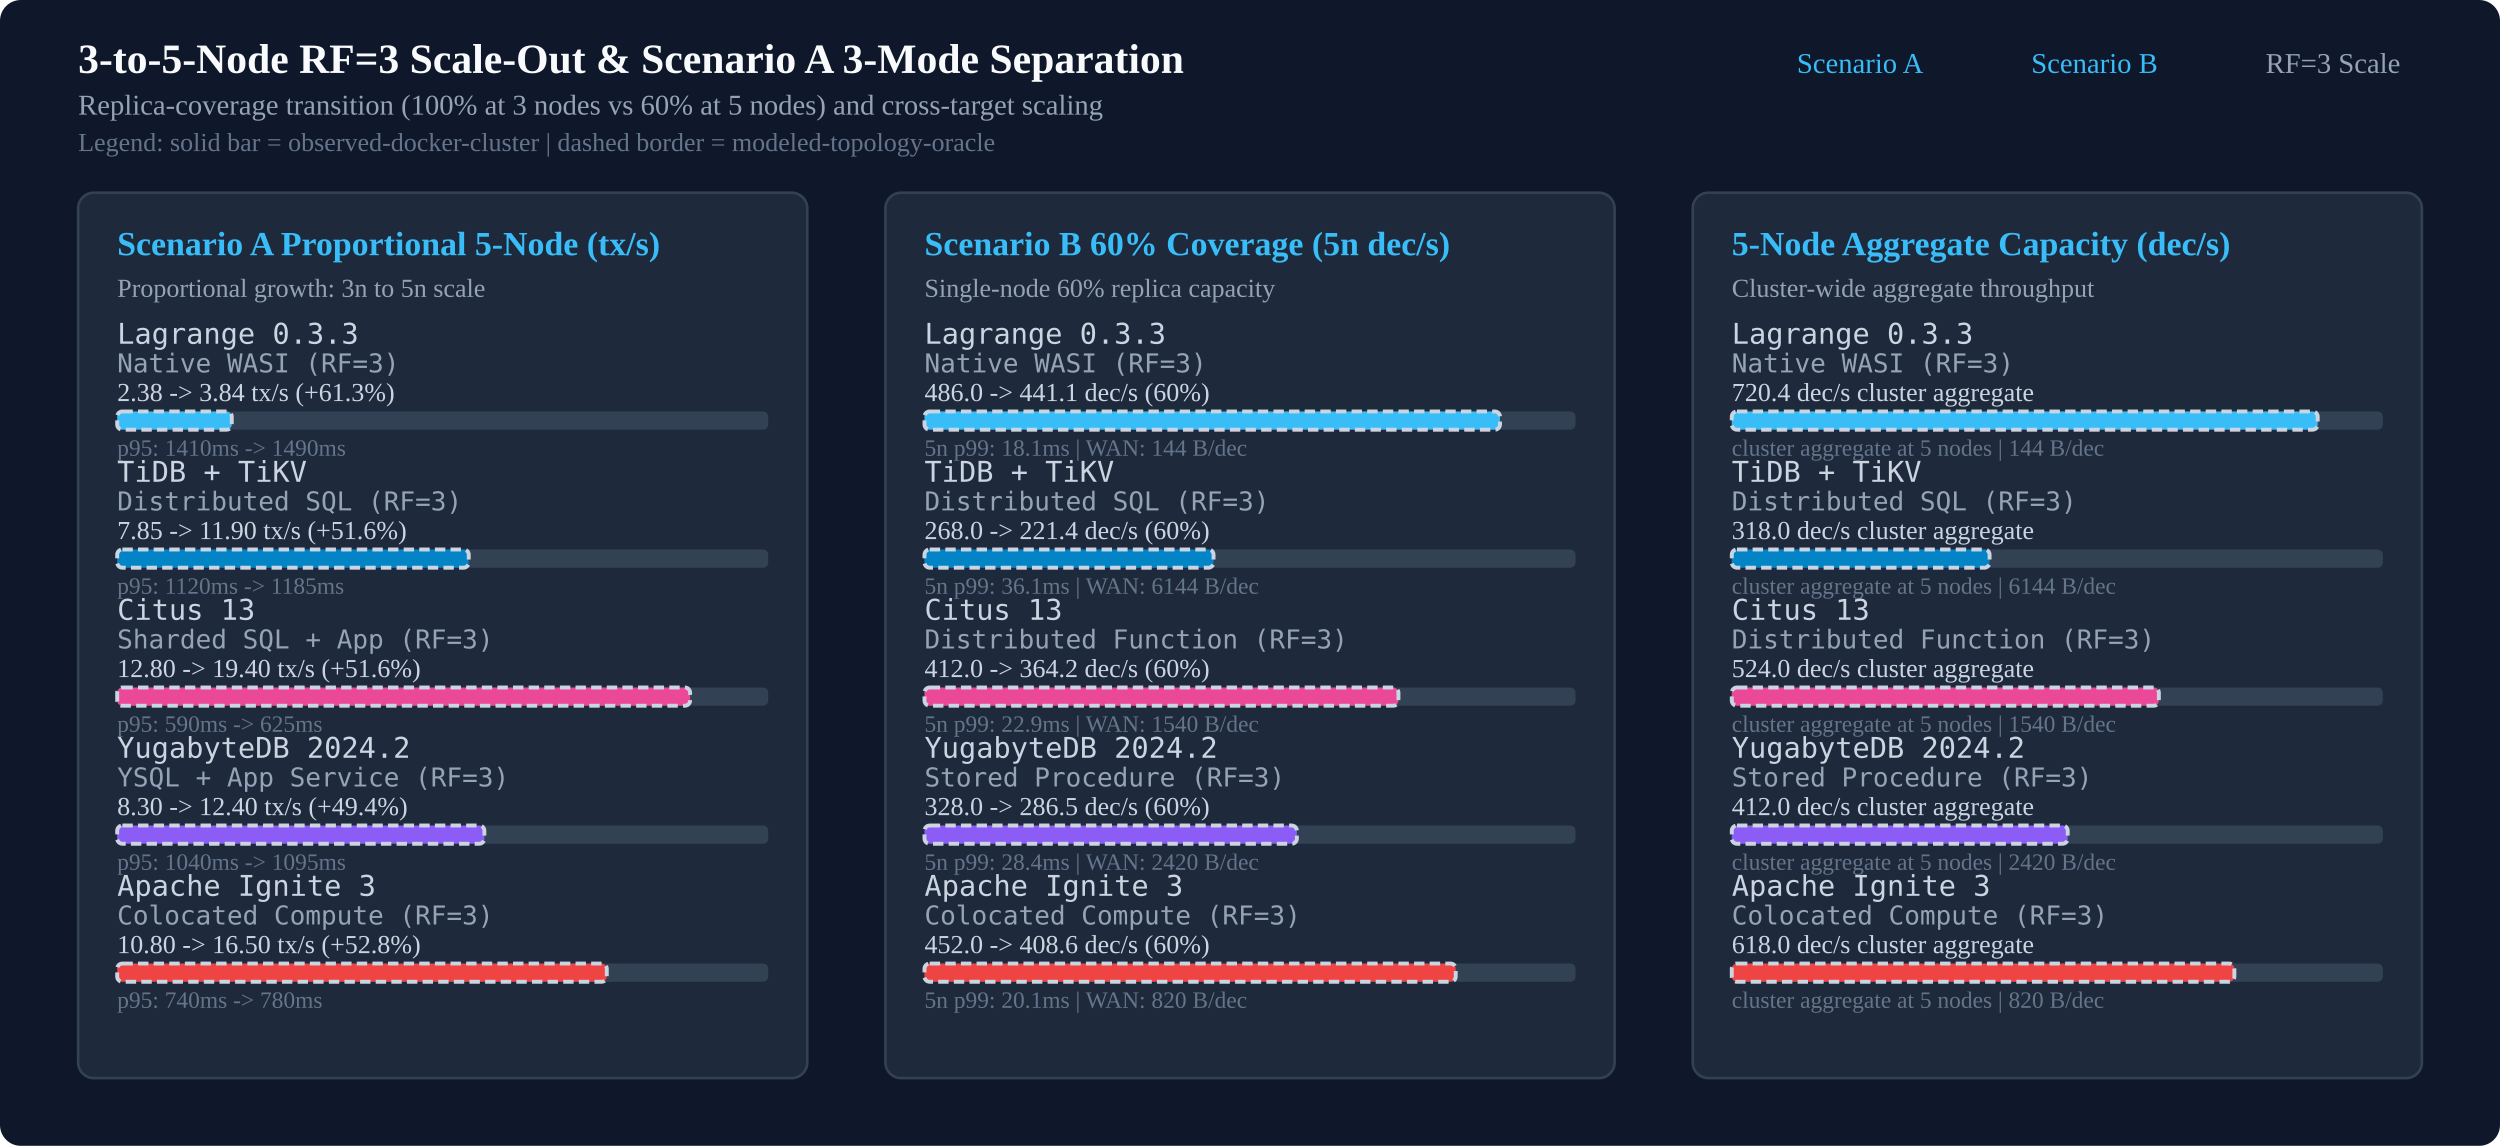
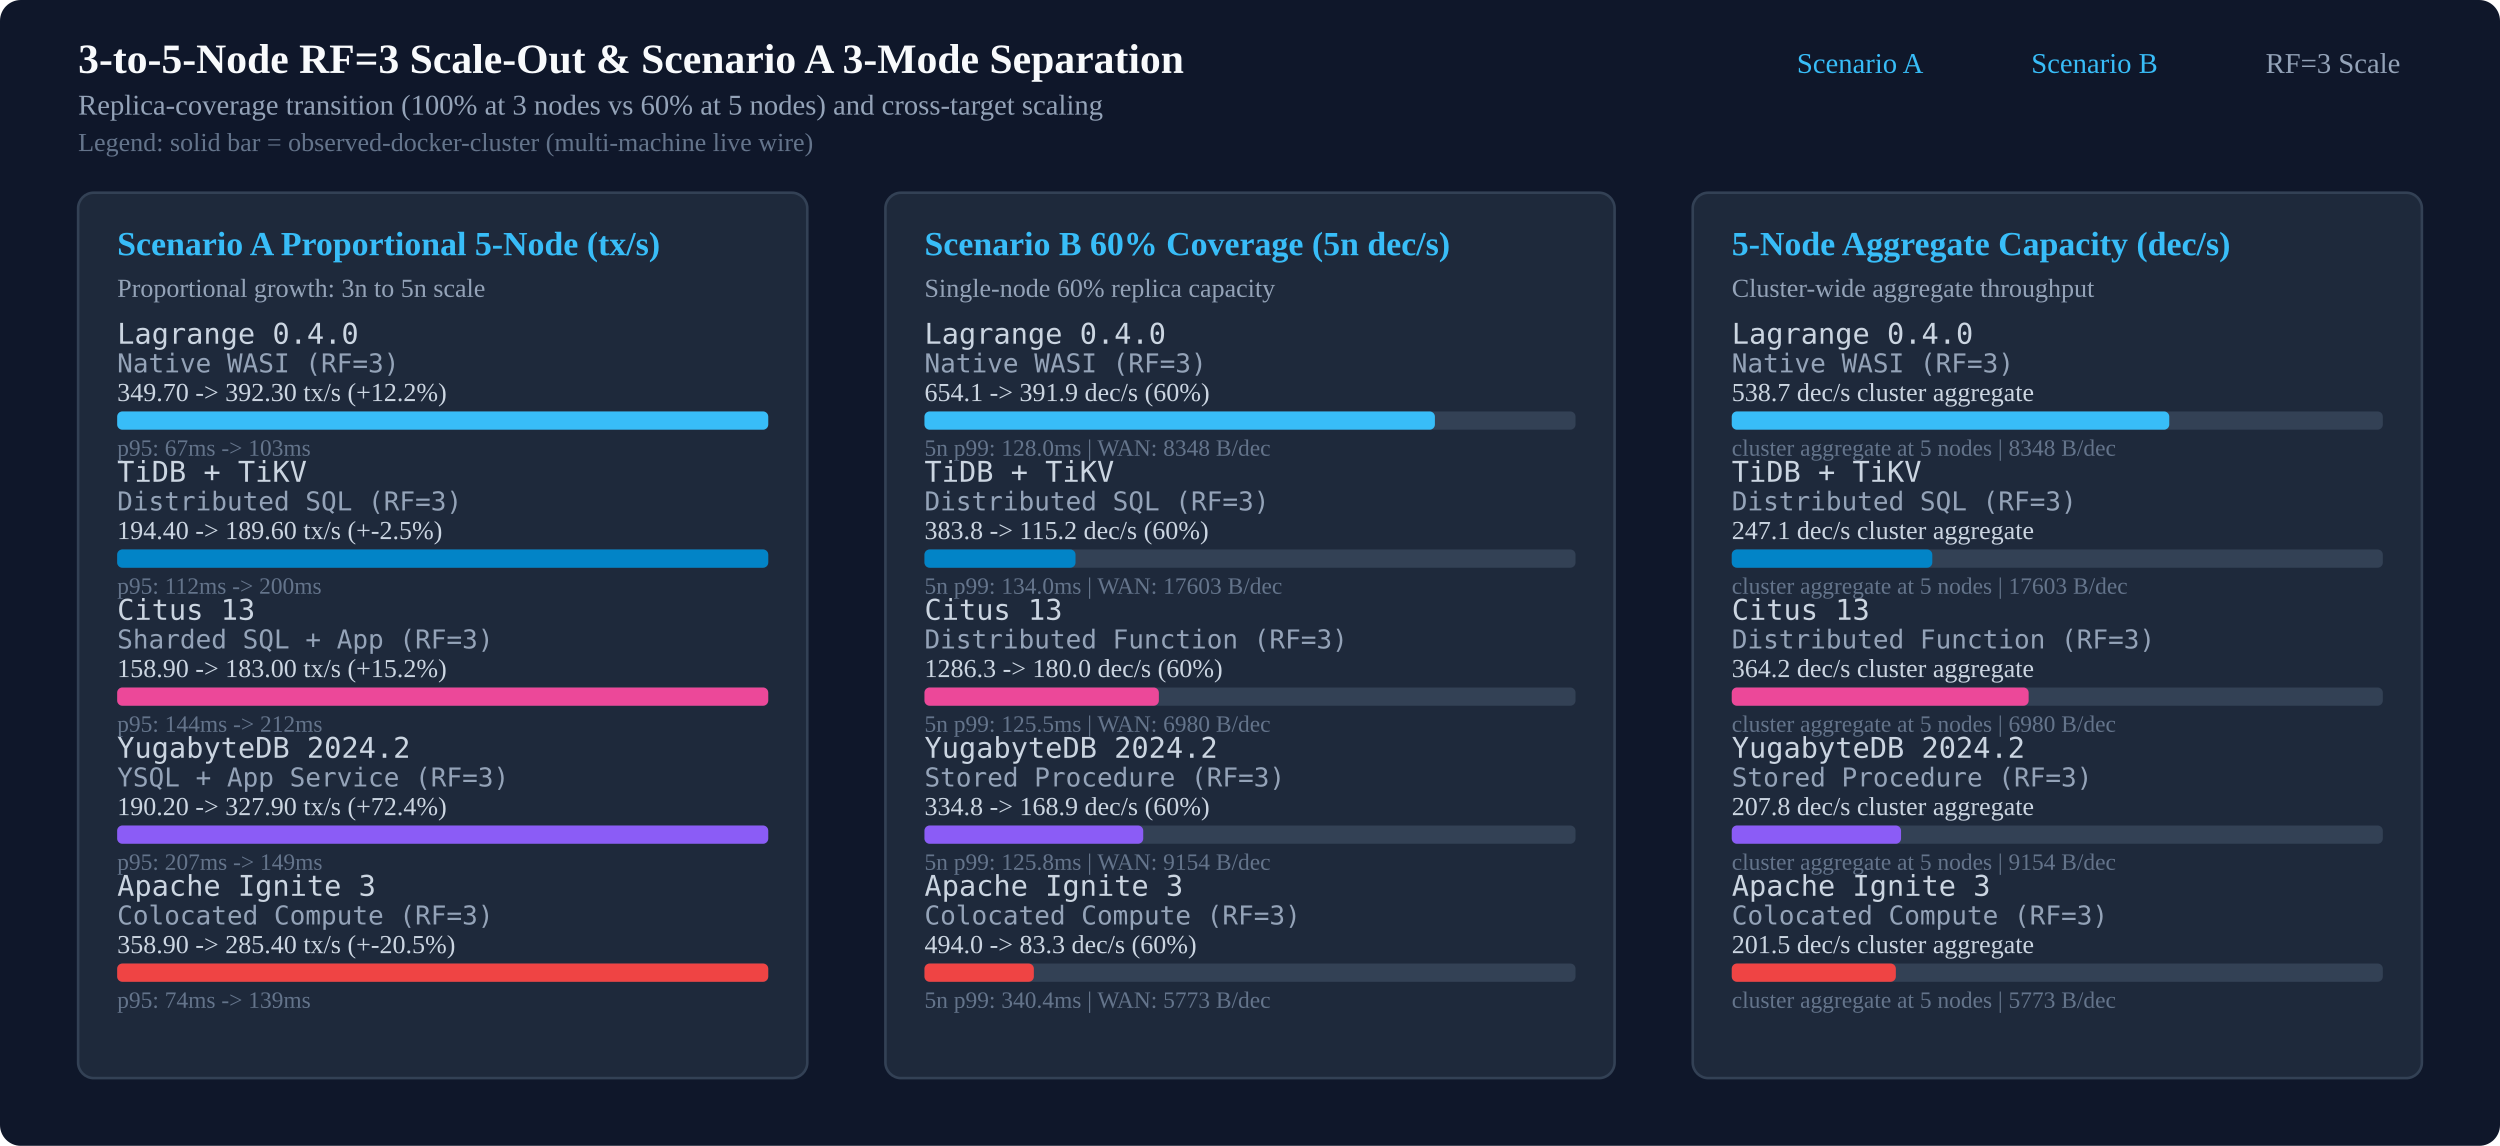
<svg xmlns="http://www.w3.org/2000/svg" viewBox="0 0 960 440" width="960" height="440">
  <rect width="960" height="440" fill="#0f172a" rx="8" />
  <text x="30" y="28" fill="#f8fafc" font-size="16" font-weight="bold">3-to-5-Node RF=3 Scale-Out &amp; Scenario A 3-Mode Separation</text>
  <text x="30" y="44" fill="#94a3b8" font-size="11">Replica-coverage transition (100% at 3 nodes vs 60% at 5 nodes) and cross-target scaling</text>
-   <text x="30" y="58" fill="#64748b" font-size="10">Legend: solid bar = observed-docker-cluster | dashed border = modeled-topology-oracle</text>
+   <text x="30" y="58" fill="#64748b" font-size="10">Legend: solid bar = observed-docker-cluster (multi-machine live wire)</text>
  <a href="tidb-reference-scenarios.md#scenario-a-tidb-oltp-baseline">
    <text x="690" y="28" fill="#38bdf8" font-size="11">Scenario A</text>
  </a>
  <a href="tidb-reference-scenarios.md#scenario-b-tidb-distributed-risk-decision">
    <text x="780" y="28" fill="#38bdf8" font-size="11">Scenario B</text>
  </a>
  <text x="870" y="28" fill="#94a3b8" font-size="11">RF=3 Scale</text>
  <rect x="30" y="74" width="280" height="340" fill="#1e293b" rx="6" stroke="#334155" />
  <a href="tidb-reference-scenarios.md#scenario-a-tidb-oltp-baseline">
    <text x="45" y="98" fill="#38bdf8" font-size="13" font-weight="bold">Scenario A Proportional 5-Node (tx/s)</text>
  </a>
  <text x="45" y="114" fill="#94a3b8" font-size="10">Proportional growth: 3n to 5n scale</text>
  <rect x="340" y="74" width="280" height="340" fill="#1e293b" rx="6" stroke="#334155" />
  <a href="tidb-reference-scenarios.md#scenario-b-tidb-distributed-risk-decision">
    <text x="355" y="98" fill="#38bdf8" font-size="13" font-weight="bold">Scenario B 60% Coverage (5n dec/s)</text>
  </a>
  <text x="355" y="114" fill="#94a3b8" font-size="10">Single-node 60% replica capacity</text>
  <rect x="650" y="74" width="280" height="340" fill="#1e293b" rx="6" stroke="#334155" />
  <a href="tidb-reference-scenarios.md#scenario-b-tidb-distributed-risk-decision">
    <text x="665" y="98" fill="#38bdf8" font-size="13" font-weight="bold">5-Node Aggregate Capacity (dec/s)</text>
  </a>
  <text x="665" y="114" fill="#94a3b8" font-size="10">Cluster-wide aggregate throughput</text>
-   <text x="45" y="132" fill="#cbd5e1" font-size="11" font-family="monospace">Lagrange 0.3.3</text>
+   <text x="45" y="132" fill="#cbd5e1" font-size="11" font-family="monospace">Lagrange 0.4.0</text>
  <text x="45" y="143" fill="#94a3b8" font-size="10" font-family="monospace">Native WASI (RF=3)</text>
-   <text x="45" y="154" fill="#cbd5e1" font-size="10">2.38 -&gt; 3.84 tx/s (+61.3%)</text>
+   <text x="45" y="154" fill="#cbd5e1" font-size="10">349.70 -&gt; 392.30 tx/s (+12.2%)</text>
  <rect x="45" y="158" width="250" height="7" fill="#334155" rx="2" />
-   <rect x="45" y="158" width="44" height="7" fill="#38bdf8" rx="2" stroke="#cbd5e1" stroke-width="1.5" stroke-dasharray="4,2" />
-   <text x="45" y="175" fill="#64748b" font-size="9">p95: 1410ms -&gt; 1490ms</text>
+   <rect x="45" y="158" width="250" height="7" fill="#38bdf8" rx="2" />
+   <text x="45" y="175" fill="#64748b" font-size="9">p95: 67ms -&gt; 103ms</text>
  <text x="45" y="185" fill="#cbd5e1" font-size="11" font-family="monospace">TiDB + TiKV</text>
  <text x="45" y="196" fill="#94a3b8" font-size="10" font-family="monospace">Distributed SQL (RF=3)</text>
-   <text x="45" y="207" fill="#cbd5e1" font-size="10">7.85 -&gt; 11.90 tx/s (+51.6%)</text>
+   <text x="45" y="207" fill="#cbd5e1" font-size="10">194.40 -&gt; 189.60 tx/s (+-2.5%)</text>
  <rect x="45" y="211" width="250" height="7" fill="#334155" rx="2" />
-   <rect x="45" y="211" width="135" height="7" fill="#0284c7" rx="2" stroke="#cbd5e1" stroke-width="1.5" stroke-dasharray="4,2" />
-   <text x="45" y="228" fill="#64748b" font-size="9">p95: 1120ms -&gt; 1185ms</text>
+   <rect x="45" y="211" width="250" height="7" fill="#0284c7" rx="2" />
+   <text x="45" y="228" fill="#64748b" font-size="9">p95: 112ms -&gt; 200ms</text>
  <text x="45" y="238" fill="#cbd5e1" font-size="11" font-family="monospace">Citus 13</text>
  <text x="45" y="249" fill="#94a3b8" font-size="10" font-family="monospace">Sharded SQL + App (RF=3)</text>
-   <text x="45" y="260" fill="#cbd5e1" font-size="10">12.80 -&gt; 19.40 tx/s (+51.6%)</text>
+   <text x="45" y="260" fill="#cbd5e1" font-size="10">158.90 -&gt; 183.00 tx/s (+15.2%)</text>
  <rect x="45" y="264" width="250" height="7" fill="#334155" rx="2" />
-   <rect x="45" y="264" width="220" height="7" fill="#ec4899" rx="2" stroke="#cbd5e1" stroke-width="1.5" stroke-dasharray="4,2" />
-   <text x="45" y="281" fill="#64748b" font-size="9">p95: 590ms -&gt; 625ms</text>
+   <rect x="45" y="264" width="250" height="7" fill="#ec4899" rx="2" />
+   <text x="45" y="281" fill="#64748b" font-size="9">p95: 144ms -&gt; 212ms</text>
  <text x="45" y="291" fill="#cbd5e1" font-size="11" font-family="monospace">YugabyteDB 2024.2</text>
  <text x="45" y="302" fill="#94a3b8" font-size="10" font-family="monospace">YSQL + App Service (RF=3)</text>
-   <text x="45" y="313" fill="#cbd5e1" font-size="10">8.30 -&gt; 12.40 tx/s (+49.4%)</text>
+   <text x="45" y="313" fill="#cbd5e1" font-size="10">190.20 -&gt; 327.90 tx/s (+72.4%)</text>
  <rect x="45" y="317" width="250" height="7" fill="#334155" rx="2" />
-   <rect x="45" y="317" width="141" height="7" fill="#8b5cf6" rx="2" stroke="#cbd5e1" stroke-width="1.5" stroke-dasharray="4,2" />
-   <text x="45" y="334" fill="#64748b" font-size="9">p95: 1040ms -&gt; 1095ms</text>
+   <rect x="45" y="317" width="250" height="7" fill="#8b5cf6" rx="2" />
+   <text x="45" y="334" fill="#64748b" font-size="9">p95: 207ms -&gt; 149ms</text>
  <text x="45" y="344" fill="#cbd5e1" font-size="11" font-family="monospace">Apache Ignite 3</text>
  <text x="45" y="355" fill="#94a3b8" font-size="10" font-family="monospace">Colocated Compute (RF=3)</text>
-   <text x="45" y="366" fill="#cbd5e1" font-size="10">10.80 -&gt; 16.50 tx/s (+52.8%)</text>
+   <text x="45" y="366" fill="#cbd5e1" font-size="10">358.90 -&gt; 285.40 tx/s (+-20.5%)</text>
  <rect x="45" y="370" width="250" height="7" fill="#334155" rx="2" />
-   <rect x="45" y="370" width="188" height="7" fill="#ef4444" rx="2" stroke="#cbd5e1" stroke-width="1.5" stroke-dasharray="4,2" />
-   <text x="45" y="387" fill="#64748b" font-size="9">p95: 740ms -&gt; 780ms</text>
-   <text x="355" y="132" fill="#cbd5e1" font-size="11" font-family="monospace">Lagrange 0.3.3</text>
+   <rect x="45" y="370" width="250" height="7" fill="#ef4444" rx="2" />
+   <text x="45" y="387" fill="#64748b" font-size="9">p95: 74ms -&gt; 139ms</text>
+   <text x="355" y="132" fill="#cbd5e1" font-size="11" font-family="monospace">Lagrange 0.4.0</text>
  <text x="355" y="143" fill="#94a3b8" font-size="10" font-family="monospace">Native WASI (RF=3)</text>
-   <text x="355" y="154" fill="#cbd5e1" font-size="10">486.0 -&gt; 441.1 dec/s (60%)</text>
+   <text x="355" y="154" fill="#cbd5e1" font-size="10">654.1 -&gt; 391.9 dec/s (60%)</text>
  <rect x="355" y="158" width="250" height="7" fill="#334155" rx="2" />
-   <rect x="355" y="158" width="221" height="7" fill="#38bdf8" rx="2" stroke="#cbd5e1" stroke-width="1.5" stroke-dasharray="4,2" />
-   <text x="355" y="175" fill="#64748b" font-size="9">5n p99: 18.1ms | WAN: 144 B/dec</text>
+   <rect x="355" y="158" width="196" height="7" fill="#38bdf8" rx="2" />
+   <text x="355" y="175" fill="#64748b" font-size="9">5n p99: 128.0ms | WAN: 8348 B/dec</text>
  <text x="355" y="185" fill="#cbd5e1" font-size="11" font-family="monospace">TiDB + TiKV</text>
  <text x="355" y="196" fill="#94a3b8" font-size="10" font-family="monospace">Distributed SQL (RF=3)</text>
-   <text x="355" y="207" fill="#cbd5e1" font-size="10">268.0 -&gt; 221.4 dec/s (60%)</text>
+   <text x="355" y="207" fill="#cbd5e1" font-size="10">383.8 -&gt; 115.2 dec/s (60%)</text>
  <rect x="355" y="211" width="250" height="7" fill="#334155" rx="2" />
-   <rect x="355" y="211" width="111" height="7" fill="#0284c7" rx="2" stroke="#cbd5e1" stroke-width="1.5" stroke-dasharray="4,2" />
-   <text x="355" y="228" fill="#64748b" font-size="9">5n p99: 36.1ms | WAN: 6144 B/dec</text>
+   <rect x="355" y="211" width="58" height="7" fill="#0284c7" rx="2" />
+   <text x="355" y="228" fill="#64748b" font-size="9">5n p99: 134.0ms | WAN: 17603 B/dec</text>
  <text x="355" y="238" fill="#cbd5e1" font-size="11" font-family="monospace">Citus 13</text>
  <text x="355" y="249" fill="#94a3b8" font-size="10" font-family="monospace">Distributed Function (RF=3)</text>
-   <text x="355" y="260" fill="#cbd5e1" font-size="10">412.0 -&gt; 364.2 dec/s (60%)</text>
+   <text x="355" y="260" fill="#cbd5e1" font-size="10">1286.3 -&gt; 180.0 dec/s (60%)</text>
  <rect x="355" y="264" width="250" height="7" fill="#334155" rx="2" />
-   <rect x="355" y="264" width="182" height="7" fill="#ec4899" rx="2" stroke="#cbd5e1" stroke-width="1.5" stroke-dasharray="4,2" />
-   <text x="355" y="281" fill="#64748b" font-size="9">5n p99: 22.9ms | WAN: 1540 B/dec</text>
+   <rect x="355" y="264" width="90" height="7" fill="#ec4899" rx="2" />
+   <text x="355" y="281" fill="#64748b" font-size="9">5n p99: 125.5ms | WAN: 6980 B/dec</text>
  <text x="355" y="291" fill="#cbd5e1" font-size="11" font-family="monospace">YugabyteDB 2024.2</text>
  <text x="355" y="302" fill="#94a3b8" font-size="10" font-family="monospace">Stored Procedure (RF=3)</text>
-   <text x="355" y="313" fill="#cbd5e1" font-size="10">328.0 -&gt; 286.5 dec/s (60%)</text>
+   <text x="355" y="313" fill="#cbd5e1" font-size="10">334.8 -&gt; 168.9 dec/s (60%)</text>
  <rect x="355" y="317" width="250" height="7" fill="#334155" rx="2" />
-   <rect x="355" y="317" width="143" height="7" fill="#8b5cf6" rx="2" stroke="#cbd5e1" stroke-width="1.5" stroke-dasharray="4,2" />
-   <text x="355" y="334" fill="#64748b" font-size="9">5n p99: 28.4ms | WAN: 2420 B/dec</text>
+   <rect x="355" y="317" width="84" height="7" fill="#8b5cf6" rx="2" />
+   <text x="355" y="334" fill="#64748b" font-size="9">5n p99: 125.8ms | WAN: 9154 B/dec</text>
  <text x="355" y="344" fill="#cbd5e1" font-size="11" font-family="monospace">Apache Ignite 3</text>
  <text x="355" y="355" fill="#94a3b8" font-size="10" font-family="monospace">Colocated Compute (RF=3)</text>
-   <text x="355" y="366" fill="#cbd5e1" font-size="10">452.0 -&gt; 408.6 dec/s (60%)</text>
+   <text x="355" y="366" fill="#cbd5e1" font-size="10">494.0 -&gt; 83.3 dec/s (60%)</text>
  <rect x="355" y="370" width="250" height="7" fill="#334155" rx="2" />
-   <rect x="355" y="370" width="204" height="7" fill="#ef4444" rx="2" stroke="#cbd5e1" stroke-width="1.5" stroke-dasharray="4,2" />
-   <text x="355" y="387" fill="#64748b" font-size="9">5n p99: 20.1ms | WAN: 820 B/dec</text>
-   <text x="665" y="132" fill="#cbd5e1" font-size="11" font-family="monospace">Lagrange 0.3.3</text>
+   <rect x="355" y="370" width="42" height="7" fill="#ef4444" rx="2" />
+   <text x="355" y="387" fill="#64748b" font-size="9">5n p99: 340.4ms | WAN: 5773 B/dec</text>
+   <text x="665" y="132" fill="#cbd5e1" font-size="11" font-family="monospace">Lagrange 0.4.0</text>
  <text x="665" y="143" fill="#94a3b8" font-size="10" font-family="monospace">Native WASI (RF=3)</text>
-   <text x="665" y="154" fill="#cbd5e1" font-size="10">720.4 dec/s cluster aggregate</text>
+   <text x="665" y="154" fill="#cbd5e1" font-size="10">538.7 dec/s cluster aggregate</text>
  <rect x="665" y="158" width="250" height="7" fill="#334155" rx="2" />
-   <rect x="665" y="158" width="225" height="7" fill="#38bdf8" rx="2" stroke="#cbd5e1" stroke-width="1.5" stroke-dasharray="4,2" />
-   <text x="665" y="175" fill="#64748b" font-size="9">cluster aggregate at 5 nodes | 144 B/dec</text>
+   <rect x="665" y="158" width="168" height="7" fill="#38bdf8" rx="2" />
+   <text x="665" y="175" fill="#64748b" font-size="9">cluster aggregate at 5 nodes | 8348 B/dec</text>
  <text x="665" y="185" fill="#cbd5e1" font-size="11" font-family="monospace">TiDB + TiKV</text>
  <text x="665" y="196" fill="#94a3b8" font-size="10" font-family="monospace">Distributed SQL (RF=3)</text>
-   <text x="665" y="207" fill="#cbd5e1" font-size="10">318.0 dec/s cluster aggregate</text>
+   <text x="665" y="207" fill="#cbd5e1" font-size="10">247.1 dec/s cluster aggregate</text>
  <rect x="665" y="211" width="250" height="7" fill="#334155" rx="2" />
-   <rect x="665" y="211" width="99" height="7" fill="#0284c7" rx="2" stroke="#cbd5e1" stroke-width="1.5" stroke-dasharray="4,2" />
-   <text x="665" y="228" fill="#64748b" font-size="9">cluster aggregate at 5 nodes | 6144 B/dec</text>
+   <rect x="665" y="211" width="77" height="7" fill="#0284c7" rx="2" />
+   <text x="665" y="228" fill="#64748b" font-size="9">cluster aggregate at 5 nodes | 17603 B/dec</text>
  <text x="665" y="238" fill="#cbd5e1" font-size="11" font-family="monospace">Citus 13</text>
  <text x="665" y="249" fill="#94a3b8" font-size="10" font-family="monospace">Distributed Function (RF=3)</text>
-   <text x="665" y="260" fill="#cbd5e1" font-size="10">524.0 dec/s cluster aggregate</text>
+   <text x="665" y="260" fill="#cbd5e1" font-size="10">364.2 dec/s cluster aggregate</text>
  <rect x="665" y="264" width="250" height="7" fill="#334155" rx="2" />
-   <rect x="665" y="264" width="164" height="7" fill="#ec4899" rx="2" stroke="#cbd5e1" stroke-width="1.5" stroke-dasharray="4,2" />
-   <text x="665" y="281" fill="#64748b" font-size="9">cluster aggregate at 5 nodes | 1540 B/dec</text>
+   <rect x="665" y="264" width="114" height="7" fill="#ec4899" rx="2" />
+   <text x="665" y="281" fill="#64748b" font-size="9">cluster aggregate at 5 nodes | 6980 B/dec</text>
  <text x="665" y="291" fill="#cbd5e1" font-size="11" font-family="monospace">YugabyteDB 2024.2</text>
  <text x="665" y="302" fill="#94a3b8" font-size="10" font-family="monospace">Stored Procedure (RF=3)</text>
-   <text x="665" y="313" fill="#cbd5e1" font-size="10">412.0 dec/s cluster aggregate</text>
+   <text x="665" y="313" fill="#cbd5e1" font-size="10">207.8 dec/s cluster aggregate</text>
  <rect x="665" y="317" width="250" height="7" fill="#334155" rx="2" />
-   <rect x="665" y="317" width="129" height="7" fill="#8b5cf6" rx="2" stroke="#cbd5e1" stroke-width="1.5" stroke-dasharray="4,2" />
-   <text x="665" y="334" fill="#64748b" font-size="9">cluster aggregate at 5 nodes | 2420 B/dec</text>
+   <rect x="665" y="317" width="65" height="7" fill="#8b5cf6" rx="2" />
+   <text x="665" y="334" fill="#64748b" font-size="9">cluster aggregate at 5 nodes | 9154 B/dec</text>
  <text x="665" y="344" fill="#cbd5e1" font-size="11" font-family="monospace">Apache Ignite 3</text>
  <text x="665" y="355" fill="#94a3b8" font-size="10" font-family="monospace">Colocated Compute (RF=3)</text>
-   <text x="665" y="366" fill="#cbd5e1" font-size="10">618.0 dec/s cluster aggregate</text>
+   <text x="665" y="366" fill="#cbd5e1" font-size="10">201.5 dec/s cluster aggregate</text>
  <rect x="665" y="370" width="250" height="7" fill="#334155" rx="2" />
-   <rect x="665" y="370" width="193" height="7" fill="#ef4444" rx="2" stroke="#cbd5e1" stroke-width="1.5" stroke-dasharray="4,2" />
-   <text x="665" y="387" fill="#64748b" font-size="9">cluster aggregate at 5 nodes | 820 B/dec</text>
+   <rect x="665" y="370" width="63" height="7" fill="#ef4444" rx="2" />
+   <text x="665" y="387" fill="#64748b" font-size="9">cluster aggregate at 5 nodes | 5773 B/dec</text>
</svg>
